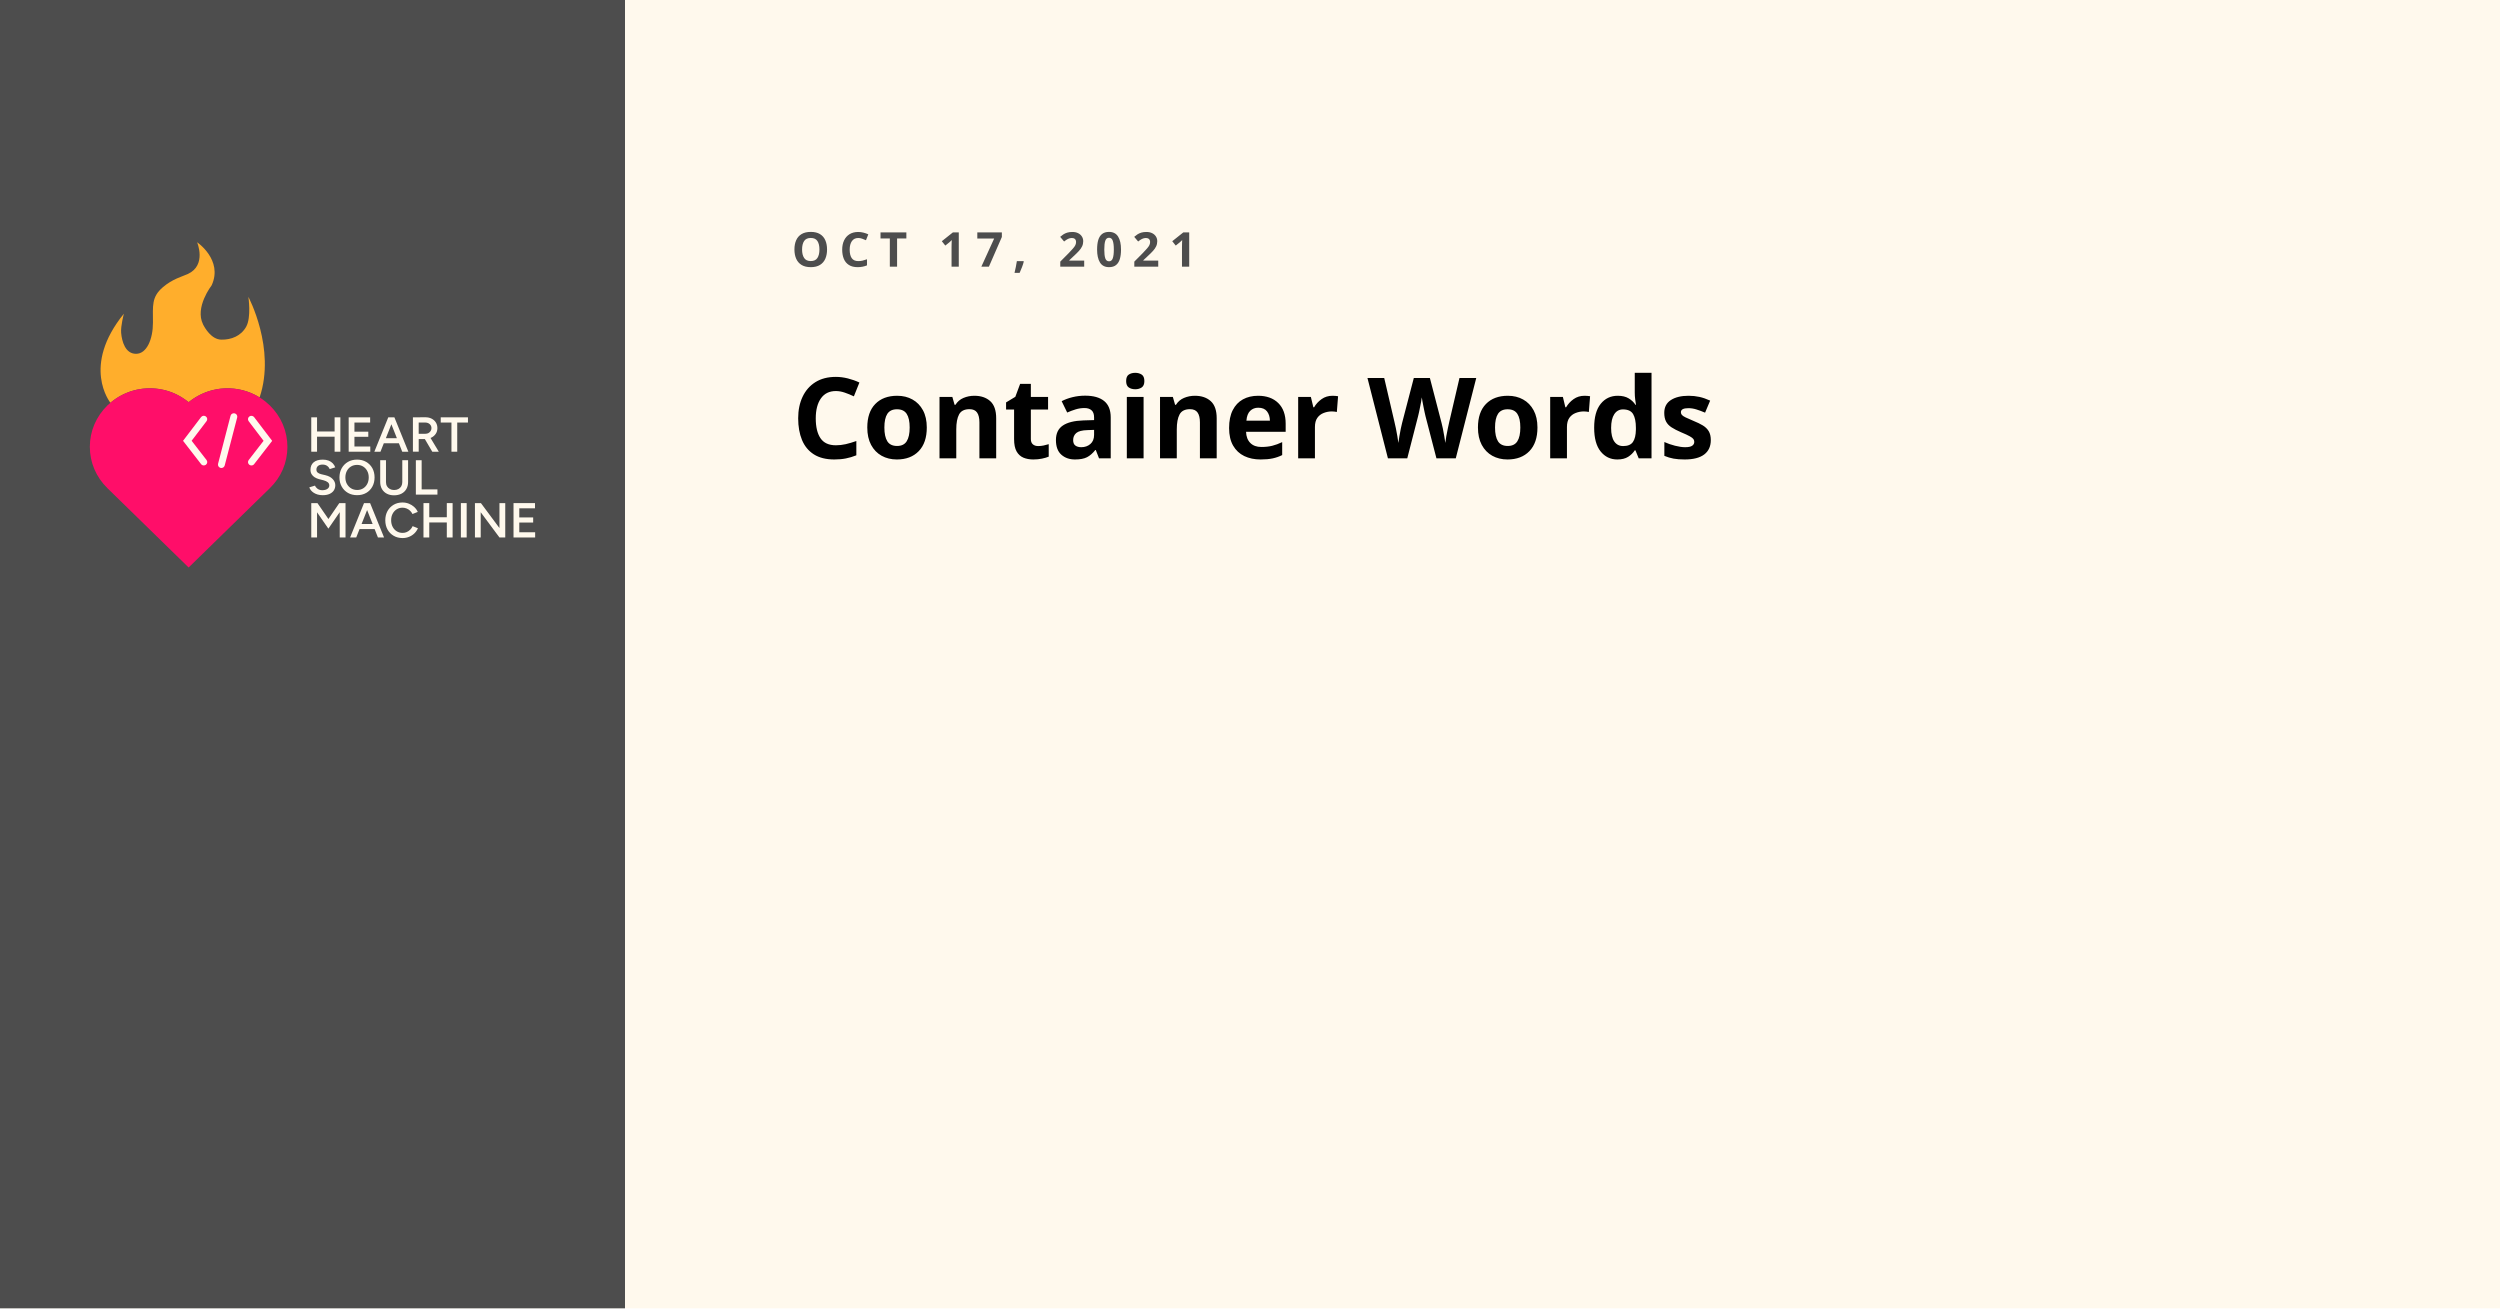
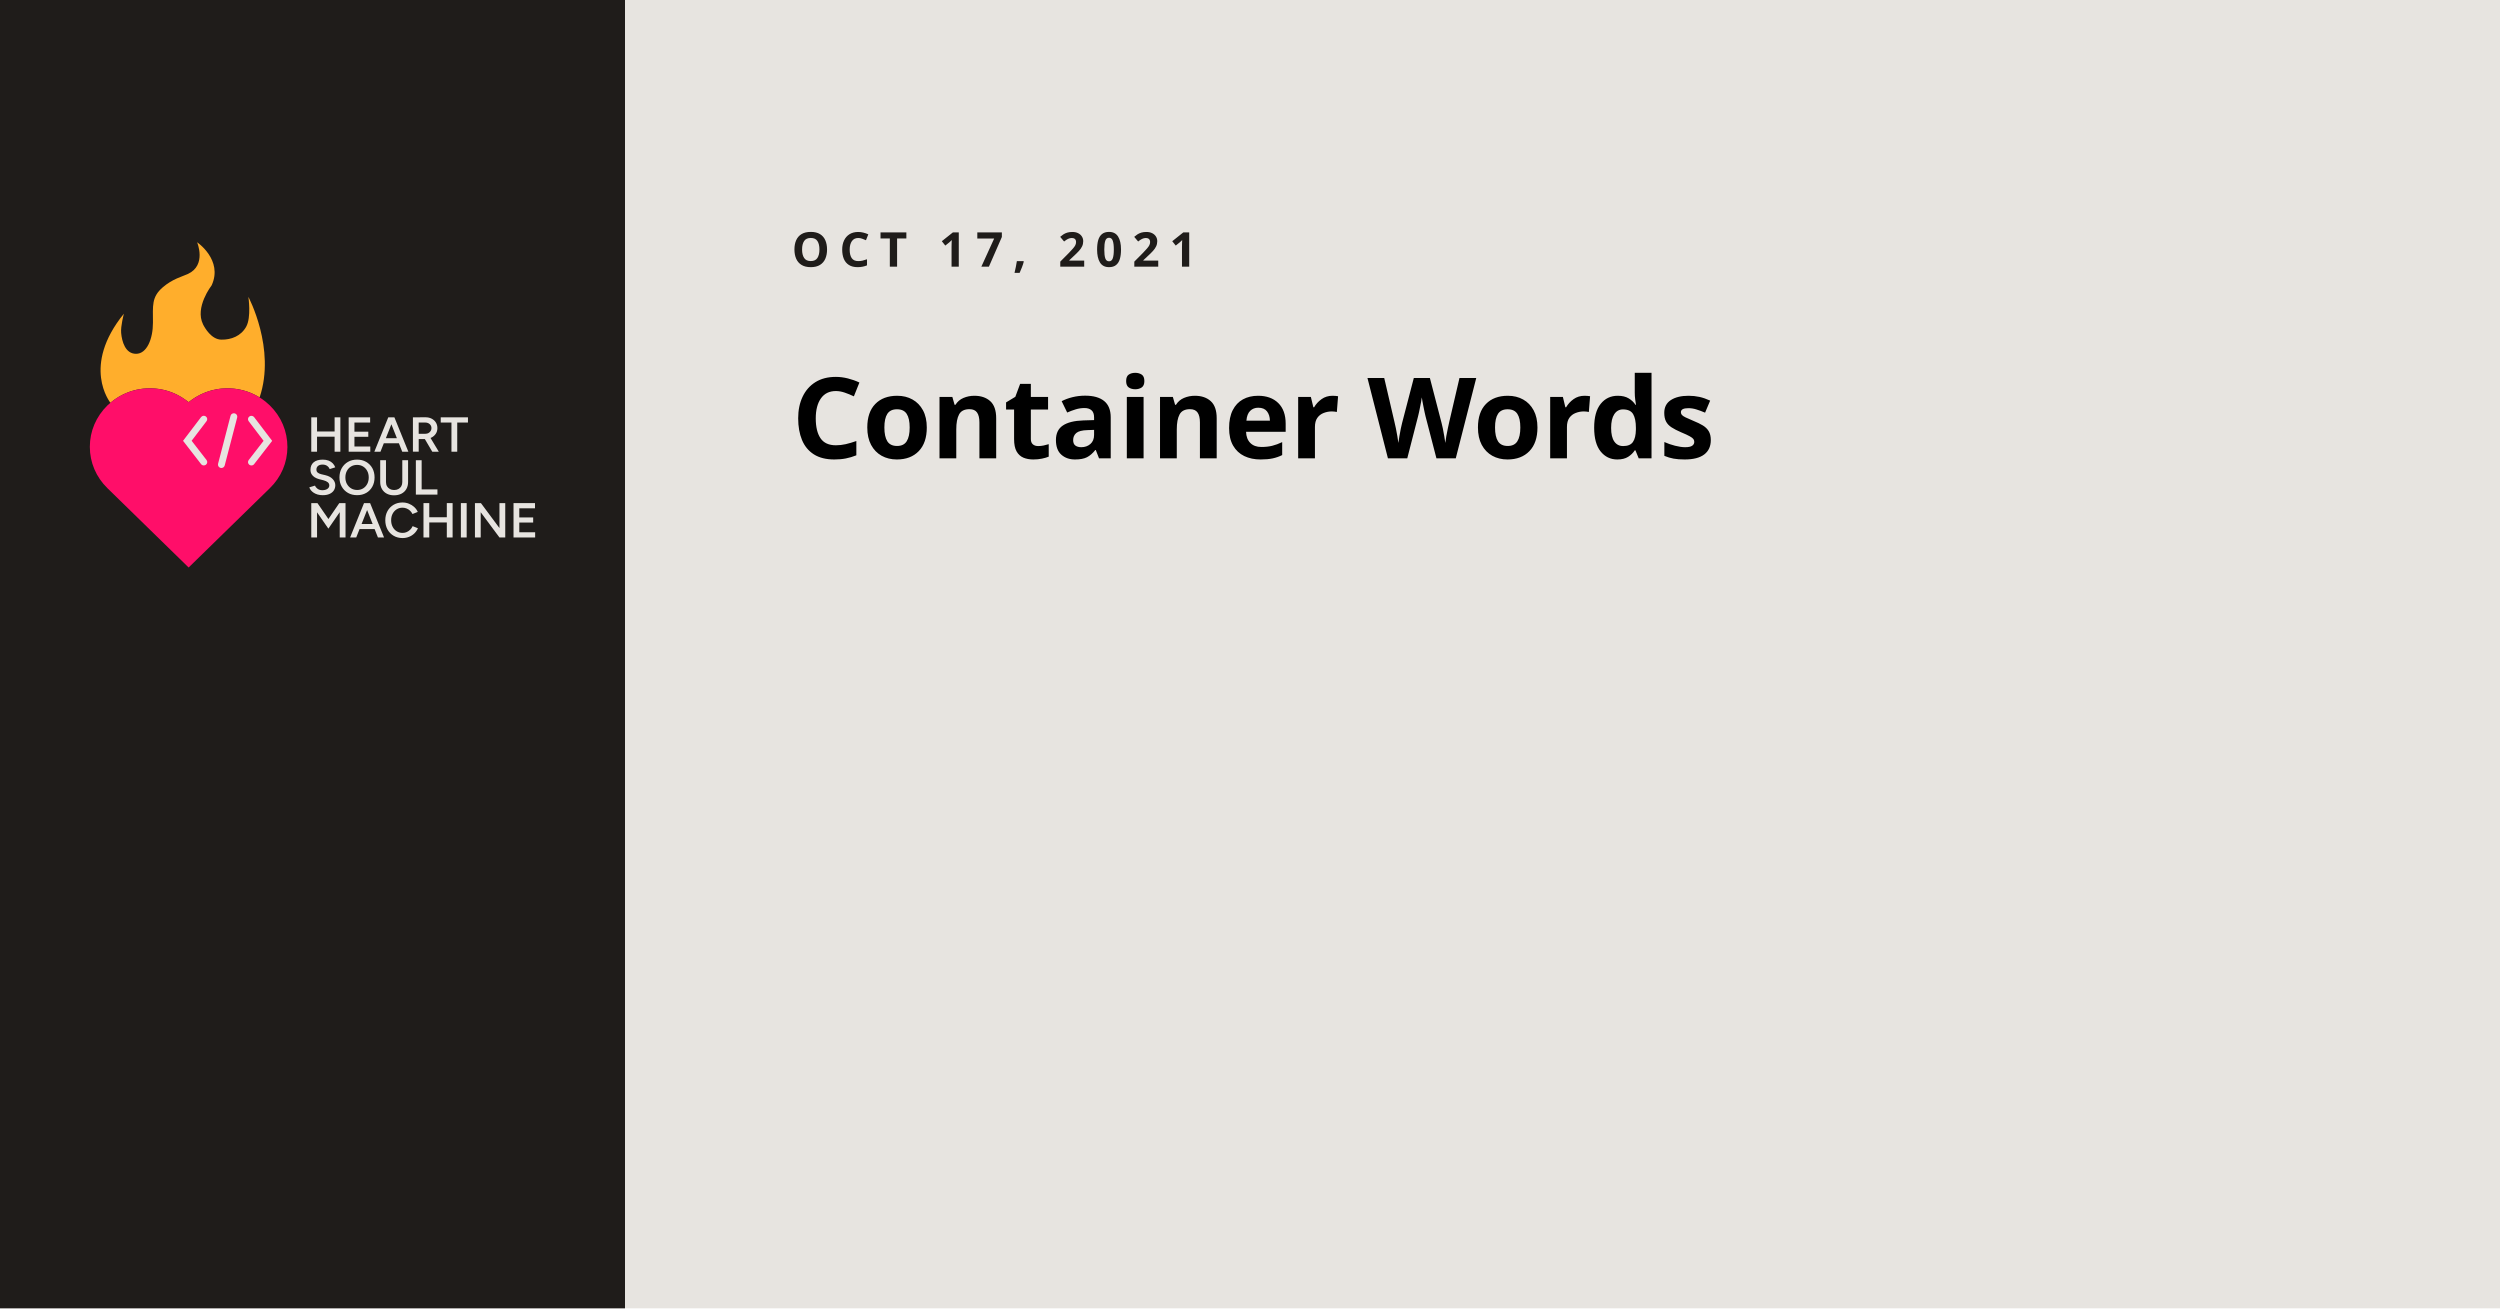
<svg xmlns="http://www.w3.org/2000/svg" id="Preview" data-name="Layer 1" viewBox="0 0 1200 628">
  <defs>
    <style>

      .date {
        font-family: Figtree;
        font-size: 23.02px;
        font-variation-settings: 'wght' 300;
        font-weight: 700;
        letter-spacing: .2em;
        text-transform: uppercase;
      }

      .date, .grey {
-         fill: #4d4d4d;
+           fill: #1f1c1a;
      }

      .description {
        font-family: Figtree-Bold, Figtree;
        font-variation-settings: 'wght' 700;
        font-weight: 700;
        letter-spacing: -.01em;
        font-size: 54px;
      }

      .grey, .cls-7, .paper, .cls-9 {
        stroke-width: 0px;
      }

      .cls-7 {
        fill: #ffae2c;
      }

      .paper {
-         fill: #fff9ed;
+         fill: #e7e4e0;
      }

      .cls-9 {
        fill: #ff0e69;
      }
    </style>
  </defs>
  <rect class="paper" width="1200" height="628" />
  <rect class="grey" width="300" height="628" />
  <text class="date" transform="translate(380 128)">
    <tspan x="0" y="0">OCT 17, 2021</tspan>
  </text>
  <text class="description" transform="translate(380 220)">
    <tspan x="0" y="0">Container Words</tspan>
  </text>
  <g>
    <g>
      <path class="cls-7" d="M53,193.33h0c.62-.54,1.27-1.04,1.93-1.51.03-.02.05-.04.08-.06.65-.46,1.31-.89,1.99-1.29.04-.02.07-.04.11-.07.68-.4,1.37-.77,2.07-1.11.03-.01.06-.03.09-.04.72-.34,1.44-.66,2.18-.94,0,0,0,0,0,0,7.56-2.88,16.12-2.53,23.47,1.11,0,0,.01,0,.02.01.73.36,1.44.75,2.14,1.18.01,0,.02.01.03.02.7.43,1.39.89,2.06,1.38h0s1.38,1.02,1.38,1.02c1.04-.86,2.14-1.61,3.26-2.3.05-.03.11-.07.16-.1,3.08-1.87,6.42-3.13,9.86-3.76.06-.01.13-.02.19-.04.66-.12,1.32-.21,1.98-.28.05,0,.1,0,.15-.01,2.77-.28,5.56-.18,8.3.32.04,0,.09.01.13.02.65.12,1.3.27,1.95.43.07.02.14.04.21.06,2.72.72,5.35,1.84,7.79,3.35h.1c7.88-23.41-5.41-48.23-5.41-48.23,0,0,1.47,9.77-1.03,14.29-2.49,4.52-7.2,6.34-11.98,6.25-4.78-.09-7.94-5.7-8.74-7.32-4.09-8.22,4.07-18.65,4.13-18.77,5.56-12.17-6.99-20.66-6.99-20.66,0,0,4.68,10.97-4.39,15.21-2.72,1.27-7.33,2.32-12.07,6.4-5.51,4.74-4.73,8.88-4.73,16.9,0,8.02-2.97,15.04-8.12,15.04-5.16,0-6.78-5.9-7.15-10.04-.29-3.26,1.31-9.21,1.31-9.21-20.49,25.26-6.58,42.51-6.48,42.75h.01Z" />
      <path class="cls-9" d="M129.49,194.58c-10.63-10.36-27.56-10.96-38.95-1.53-11.39-9.43-28.31-8.83-38.95,1.53-5.46,5.33-8.47,12.39-8.47,19.89s3.01,14.57,8.47,19.89c3.04,2.99,37.83,36.94,38.18,37.28l.78.76.77-.76c2.41-2.38,22.96-22.44,32.84-32.08,3.16-3.09,5.25-5.12,5.32-5.19,5.45-5.26,8.46-12.28,8.48-19.78.02-7.56-2.99-14.66-8.47-20.01Z" />
      <path class="paper" d="M99.14,220.81c.55.71.41,1.73-.31,2.27-.3.22-.65.33-1,.33-.5,0-.99-.22-1.31-.64l-8.66-11.18,8.65-11.37c.55-.72,1.58-.86,2.3-.33.73.54.88,1.55.33,2.27l-7.16,9.41,7.15,9.23Z" />
      <path class="paper" d="M113.85,200.38l-5.99,23.04c-.19.73-.86,1.22-1.59,1.22-.13,0-.27-.02-.41-.05-.88-.22-1.41-1.11-1.19-1.97l5.99-23.04c.22-.87,1.12-1.39,2-1.17.88.22,1.41,1.11,1.19,1.97Z" />
      <path class="paper" d="M121.99,222.78c-.32.42-.81.64-1.31.64-.35,0-.7-.11-1-.33-.72-.54-.86-1.56-.31-2.27l7.15-9.23-7.16-9.41c-.55-.72-.4-1.73.33-2.27.73-.54,1.76-.39,2.3.33l8.65,11.37-8.66,11.18Z" />
    </g>
    <g>
      <polygon class="paper" points="152.18 209.61 160.61 209.61 160.61 216.82 163.38 216.82 163.38 200.32 160.61 200.32 160.61 207.11 152.18 207.11 152.18 200.32 149.41 200.32 149.41 216.82 152.18 216.82 152.18 209.61" />
      <polygon class="paper" points="170.13 216.82 177.74 216.82 177.74 214.32 170.13 214.32 170.13 209.66 176.78 209.66 176.78 207.21 170.13 207.21 170.13 202.82 177.67 202.82 177.67 200.32 170.13 200.32 169.56 200.32 167.36 200.32 167.36 216.82 169.56 216.82 170.13 216.82" />
      <path class="paper" d="M184.25,212.77h7.22l1.6,4.05h2.94l-6.7-16.5h-2.94l-6.68,16.5h2.94l1.6-4.05ZM187.86,203.65l2.65,6.69h-5.3l2.65-6.69Z" />
      <path class="paper" d="M200.98,210.74h2.94l3.57,6.08h3.13l-3.97-6.6c.13-.05.26-.1.38-.16.91-.45,1.62-1.06,2.14-1.85.52-.78.78-1.69.78-2.71s-.25-1.93-.74-2.71c-.49-.79-1.18-1.4-2.06-1.85-.88-.45-1.89-.66-3.04-.65l-3.4.02h-2.51v16.5h2.78v-6.08ZM206.24,203.57c.57.5.86,1.15.86,1.93,0,.52-.13.98-.4,1.39-.26.41-.61.73-1.03.97-.42.24-.91.35-1.45.35h-3.25v-5.4h3.04c.91,0,1.65.25,2.23.75Z" />
      <polygon class="paper" points="211.55 202.82 216.7 202.82 216.7 216.82 219.47 216.82 219.47 202.82 224.62 202.82 224.62 200.32 211.55 200.32 211.55 202.82" />
      <path class="paper" d="M150.59,236.53c.55.36,1.19.64,1.91.85.73.2,1.53.31,2.41.31,1.29,0,2.39-.2,3.29-.61.9-.41,1.58-.97,2.05-1.7s.69-1.56.69-2.5c0-1.07-.42-2.04-1.24-2.92-.83-.88-1.99-1.5-3.49-1.86l-2.06-.49c-.7-.17-1.26-.43-1.66-.77-.41-.34-.61-.81-.61-1.43,0-.75.26-1.34.78-1.77.52-.42,1.23-.64,2.14-.64s1.61.2,2.2.61c.59.41,1,.93,1.24,1.56l2.68-.85c-.26-.71-.65-1.34-1.17-1.9-.53-.56-1.19-1-2-1.32-.81-.32-1.74-.48-2.81-.48-1.9,0-3.36.43-4.38,1.28-1.02.86-1.53,2.05-1.53,3.6,0,.82.18,1.52.54,2.12.36.6.85,1.09,1.48,1.48.63.39,1.34.69,2.12.9l2.06.52c.86.22,1.55.53,2.06.93.51.4.77.92.77,1.54,0,.69-.3,1.25-.91,1.67-.61.42-1.43.64-2.47.64-.89-.02-1.64-.24-2.25-.68-.61-.44-1.01-.95-1.22-1.53l-2.73.83c.14.49.4.95.75,1.4s.81.85,1.36,1.21Z" />
      <path class="paper" d="M175.79,236.6c1.25-.72,2.23-1.73,2.94-3.02.71-1.29,1.06-2.77,1.06-4.43s-.36-3.14-1.06-4.42c-.71-1.28-1.7-2.29-2.97-3.02-1.27-.73-2.72-1.1-4.37-1.1s-3.12.37-4.38,1.1c-1.26.73-2.25,1.74-2.98,3.02-.73,1.28-1.09,2.76-1.09,4.44s.36,3.12,1.09,4.41c.73,1.29,1.73,2.29,3,3.02s2.74,1.08,4.4,1.08,3.09-.36,4.34-1.08ZM166.51,232.28c-.49-.9-.73-1.95-.73-3.12s.24-2.2.72-3.11c.48-.91,1.14-1.62,1.99-2.13.84-.51,1.81-.77,2.9-.77s2.07.26,2.91.78c.84.52,1.5,1.23,1.97,2.13.48.9.72,1.94.72,3.12s-.24,2.2-.71,3.1c-.47.9-1.12,1.61-1.95,2.13-.83.52-1.79.78-2.87.78s-2.08-.26-2.93-.78c-.85-.52-1.52-1.23-2.01-2.13Z" />
      <path class="paper" d="M182.5,220.91v10.47c0,1.27.28,2.39.83,3.35.55.96,1.32,1.7,2.32,2.23s2.16.79,3.48.79,2.56-.26,3.58-.79c1.01-.53,1.79-1.27,2.34-2.23.55-.96.83-2.07.83-3.35v-10.47h-2.78v10.47c0,.77-.16,1.44-.48,2.01-.32.57-.78,1.02-1.38,1.34-.6.32-1.29.48-2.07.48s-1.44-.16-2.03-.48c-.59-.32-1.05-.77-1.38-1.34-.33-.57-.49-1.24-.49-2.01v-10.47h-2.78Z" />
      <polygon class="paper" points="209.97 234.91 202.39 234.91 202.39 220.91 199.61 220.91 199.61 237.41 201.55 237.41 202.39 237.41 209.97 237.41 209.97 234.91" />
      <polygon class="paper" points="163.07 241.53 162.86 241.49 157.64 249.13 152.38 241.49 152.18 241.52 152.18 241.49 149.41 241.49 149.41 257.99 152.18 257.99 152.18 245.9 157.62 253.75 163.07 245.83 163.07 257.99 165.85 257.99 165.85 241.49 163.07 241.49 163.07 241.53" />
      <path class="paper" d="M177.53,241.49h-2.8l-6.68,16.5h2.94l1.6-4.05h7.22l1.6,4.05h2.94l-6.7-16.5h-.14ZM173.56,251.51l2.65-6.69,2.65,6.69h-5.3Z" />
      <path class="paper" d="M196.9,254.24c-.49.49-1.04.87-1.65,1.14-.61.28-1.27.41-1.97.41-1.07,0-2.02-.26-2.86-.78-.84-.52-1.49-1.23-1.96-2.15-.47-.91-.71-1.96-.71-3.14s.23-2.22.71-3.12c.47-.9,1.12-1.61,1.94-2.13.82-.52,1.76-.78,2.81-.78.69,0,1.34.13,1.96.38.62.25,1.18.61,1.66,1.07.49.46.87.99,1.16,1.59l2.54-1.01c-.4-.9-.97-1.68-1.71-2.36-.74-.68-1.59-1.21-2.55-1.59-.96-.38-1.98-.58-3.06-.58-1.61,0-3.04.37-4.28,1.1-1.24.73-2.22,1.74-2.93,3.02-.71,1.28-1.06,2.75-1.06,4.42s.36,3.14,1.06,4.42c.71,1.28,1.69,2.29,2.94,3.02,1.25.73,2.68,1.1,4.3,1.1,1.1,0,2.14-.2,3.11-.59s1.83-.95,2.56-1.66c.73-.71,1.3-1.54,1.7-2.46l-2.54-1.01c-.29.64-.67,1.21-1.16,1.7Z" />
      <polygon class="paper" points="214.47 248.28 206.05 248.28 206.05 241.49 203.27 241.49 203.27 257.99 206.05 257.99 206.05 250.78 214.47 250.78 214.47 257.99 217.25 257.99 217.25 241.49 214.47 241.49 214.47 248.28" />
      <rect class="paper" x="221.22" y="241.49" width="2.78" height="16.5" />
      <polygon class="paper" points="239.74 253.47 230.84 241.49 227.97 241.49 227.97 257.99 230.74 257.99 230.74 245.87 239.74 257.99 242.52 257.99 242.52 241.49 239.74 241.49 239.74 253.47" />
      <polygon class="paper" points="249.26 255.49 249.26 250.82 255.92 250.82 255.92 248.37 249.26 248.37 249.26 243.99 256.8 243.99 256.8 241.49 249.26 241.49 248.69 241.49 246.49 241.49 246.49 257.99 248.69 257.99 249.26 257.99 256.87 257.99 256.87 255.49 249.26 255.49" />
    </g>
  </g>
</svg>
